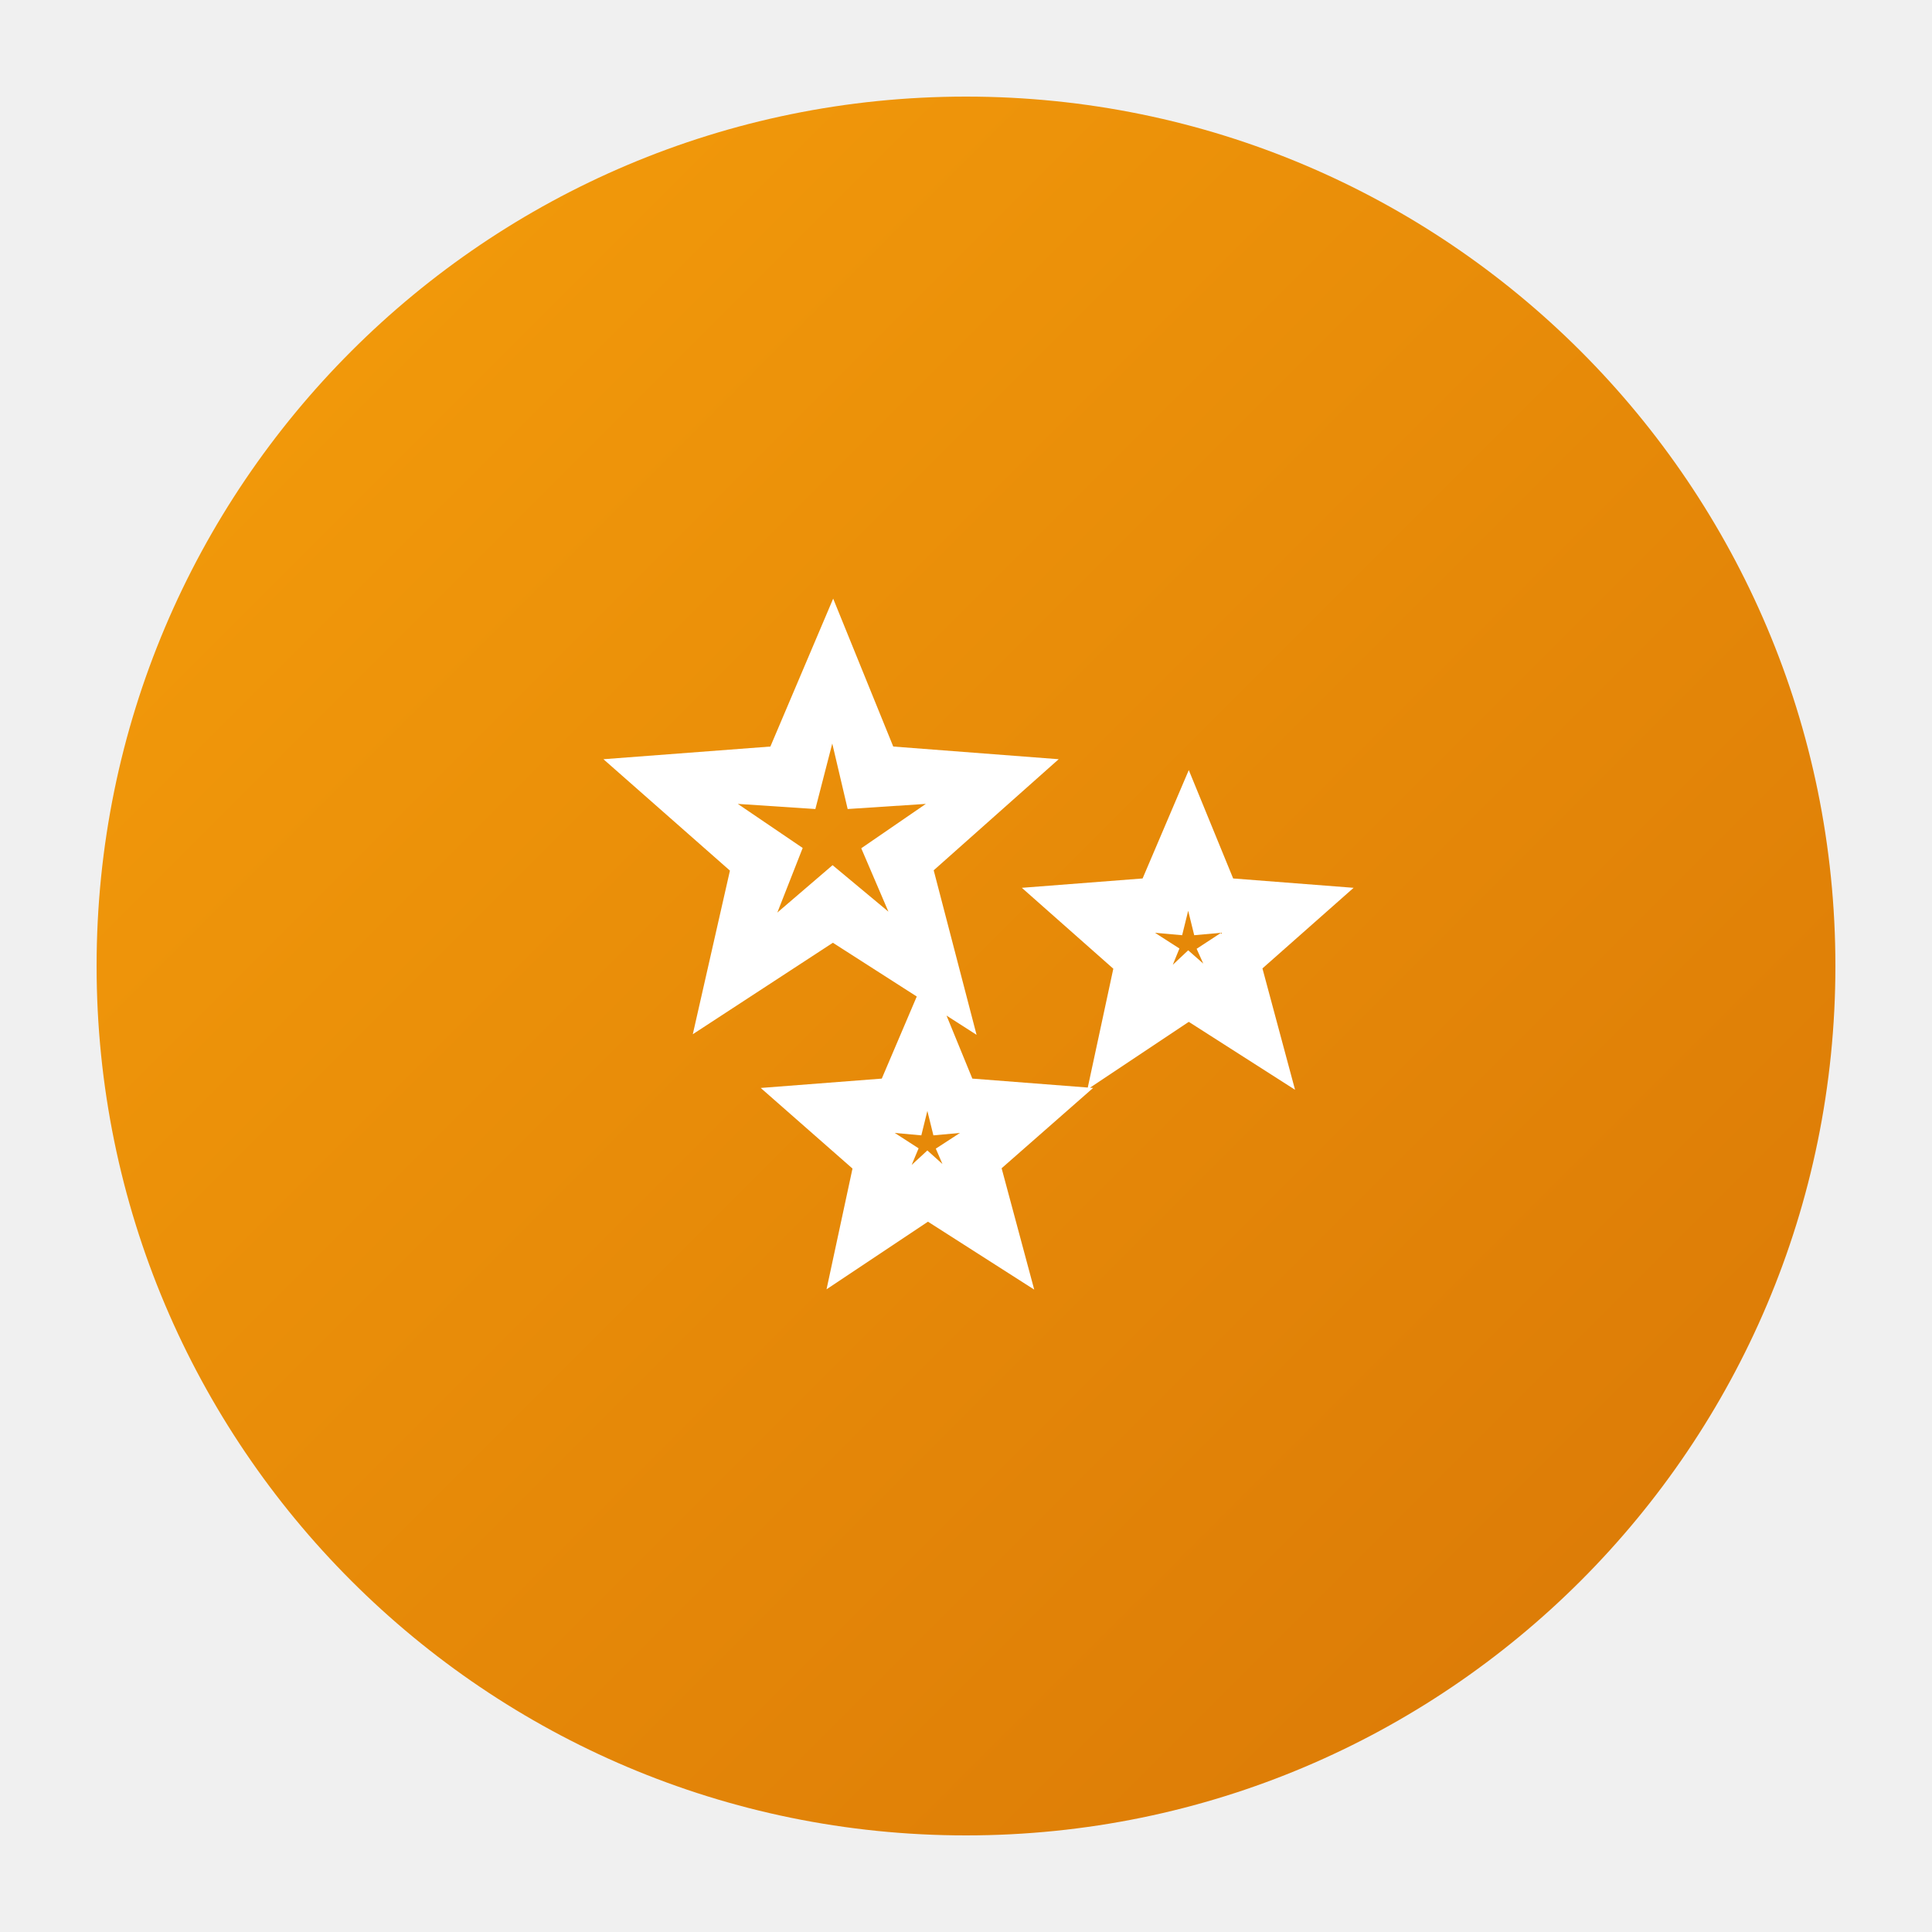
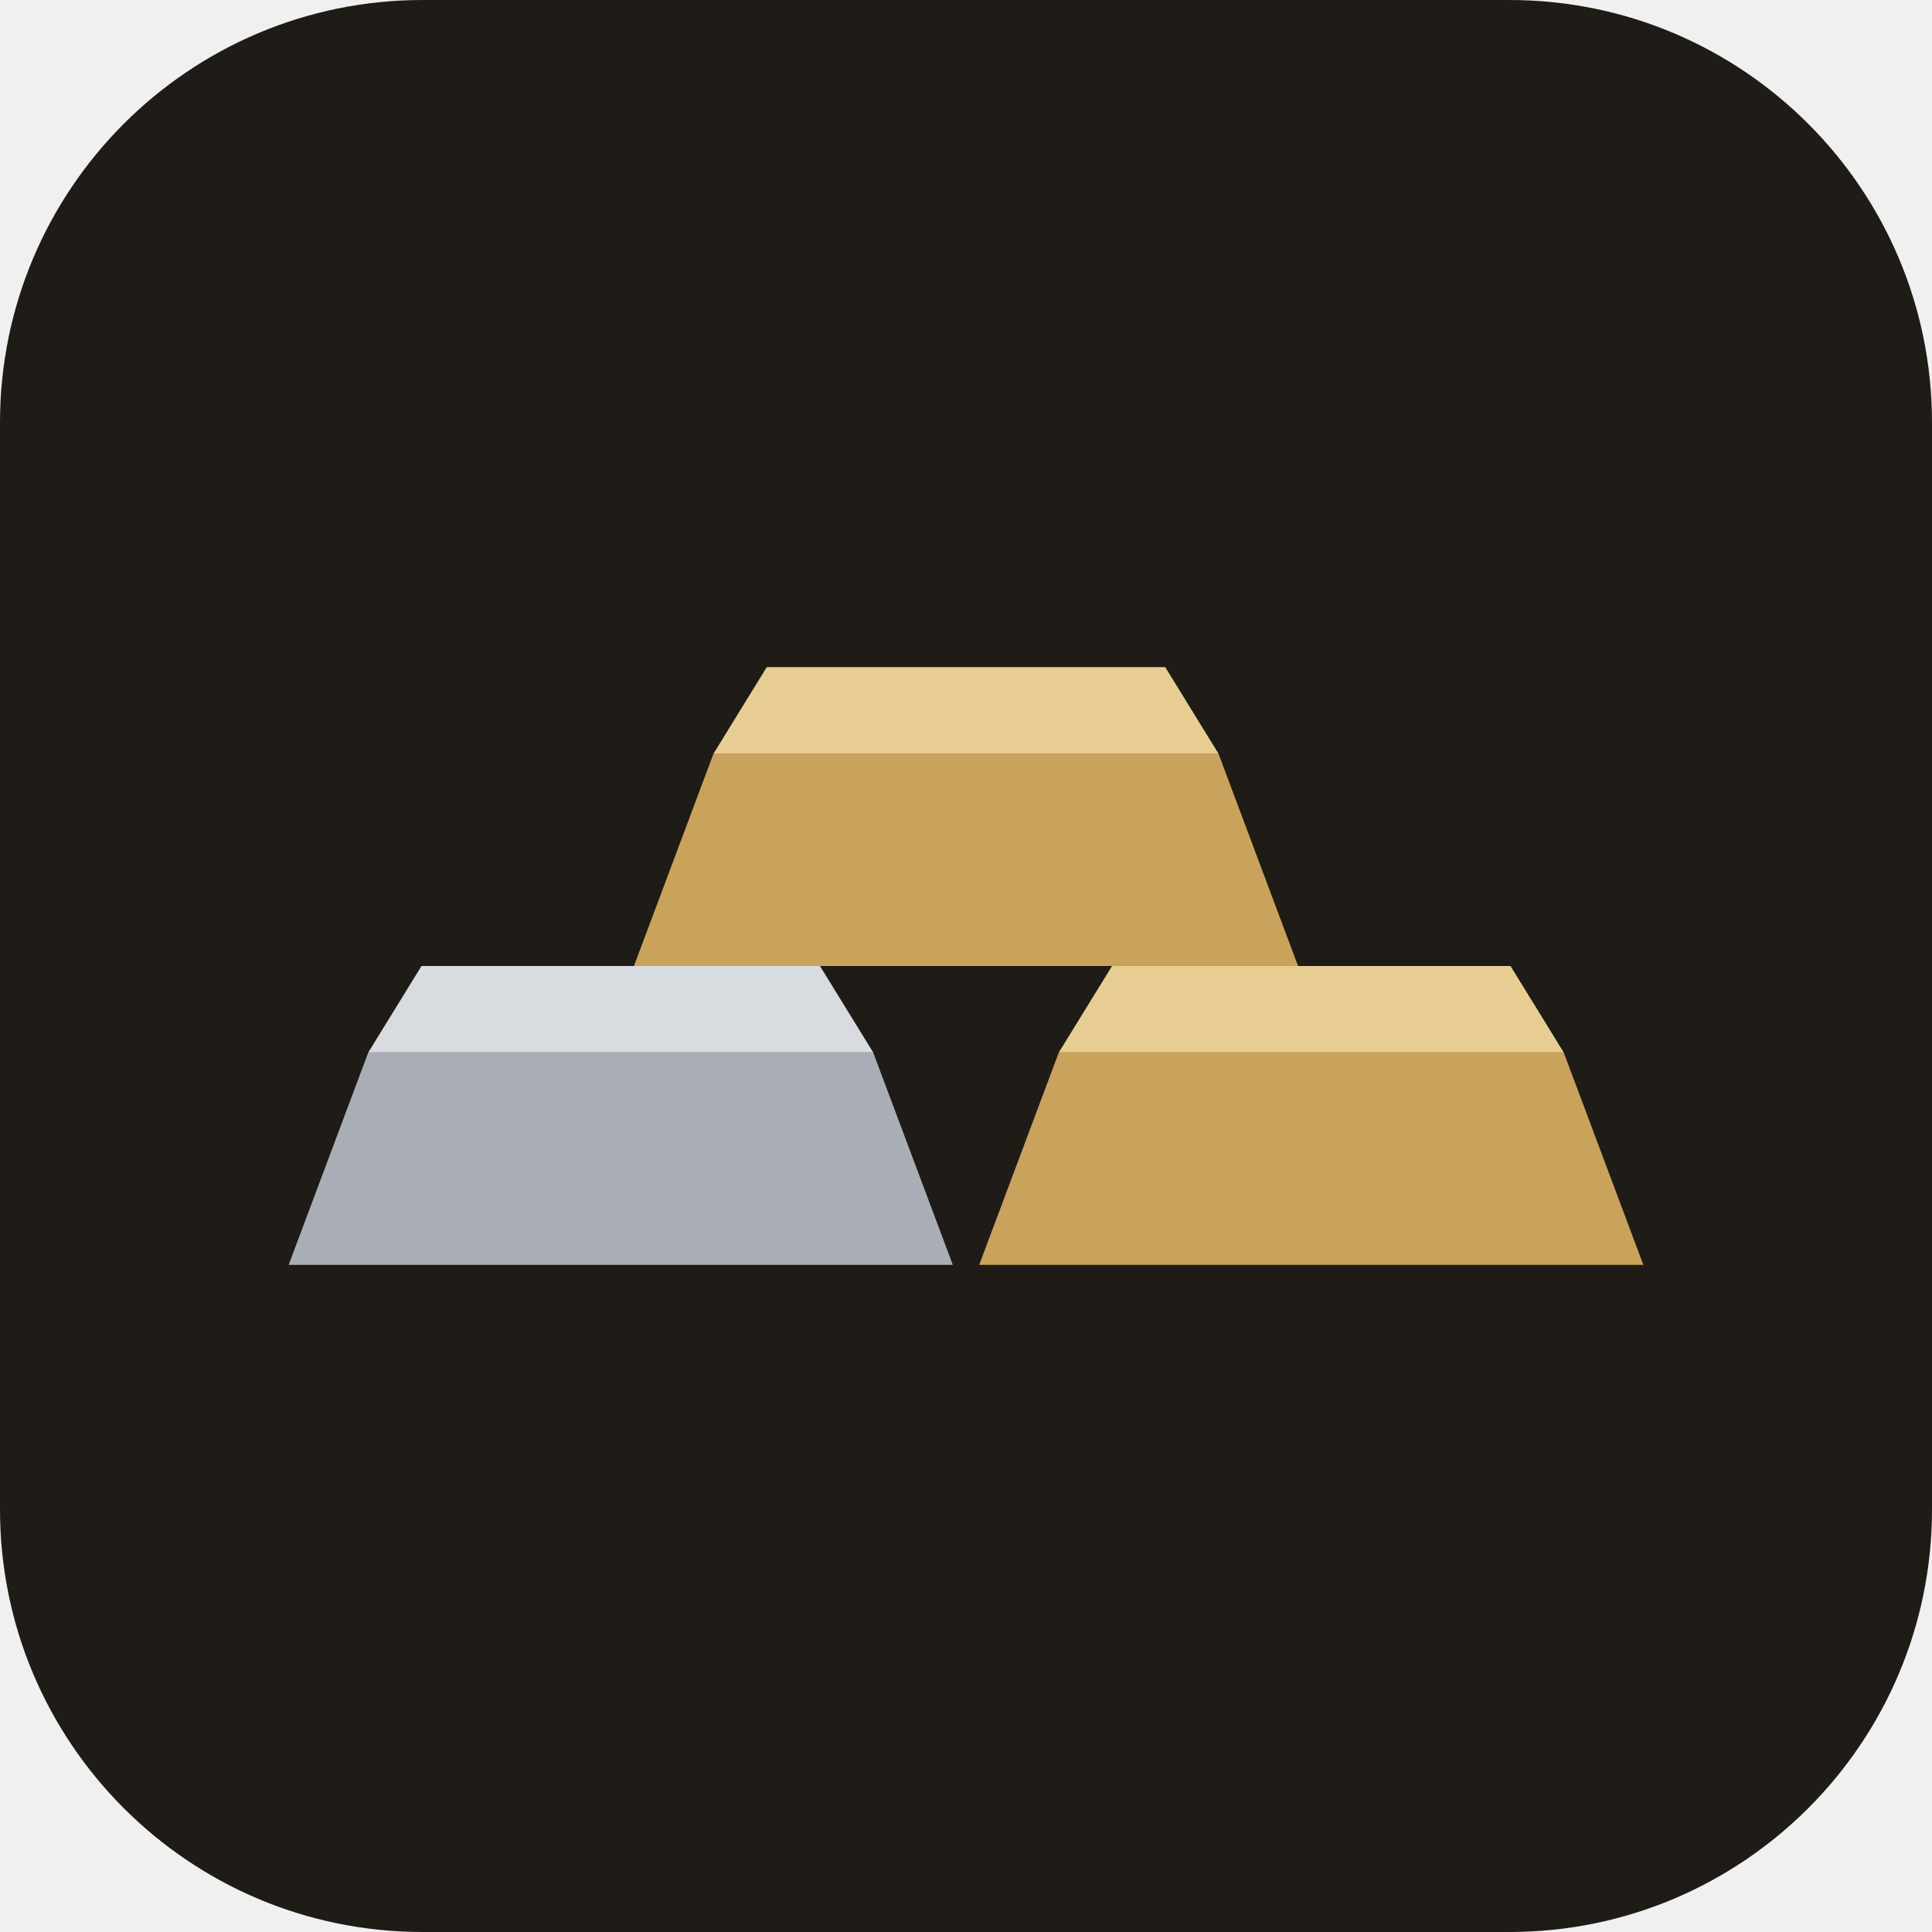
- <svg xmlns="http://www.w3.org/2000/svg" viewBox="0 0 100 100">
-   <defs>
-     <linearGradient id="goldGradient" x1="0%" y1="0%" x2="100%" y2="100%">
-       <stop offset="0%" style="stop-color:#f59e0b;stop-opacity:1" />
-       <stop offset="100%" style="stop-color:#d97706;stop-opacity:1" />
-     </linearGradient>
-   </defs>
-   <circle cx="50" cy="50" r="45" fill="url(#goldGradient)" />
-   <text x="50" y="65" font-family="Arial, sans-serif" font-size="45" font-weight="bold" fill="white" text-anchor="middle">✨</text>
+ <svg xmlns="http://www.w3.org/2000/svg" viewBox="0 0 512 512">
+   <rect width="512" height="512" rx="112" fill="#1f1b16" />
+   <polygon points="76.5,335.2 252.5,335.2 231.4,278.9 97.6,278.9" fill="#a9aeb6" />
+   <polygon points="97.6,278.9 231.4,278.9 217.3,256.0 111.7,256.0" fill="#d8dbe0" />
+   <polygon points="259.5,335.2 435.5,335.2 414.4,278.9 280.6,278.9" fill="#c9a35c" />
+   <polygon points="280.6,278.9 414.4,278.9 400.3,256.0 294.7,256.0" fill="#e8cd93" />
+   <polygon points="168.0,256.0 344.0,256.0 322.9,199.7 189.1,199.7" fill="#c9a35c" />
+   <polygon points="189.1,199.7 322.9,199.7 308.8,176.8 203.2,176.8" fill="#e8cd93" />
</svg>
